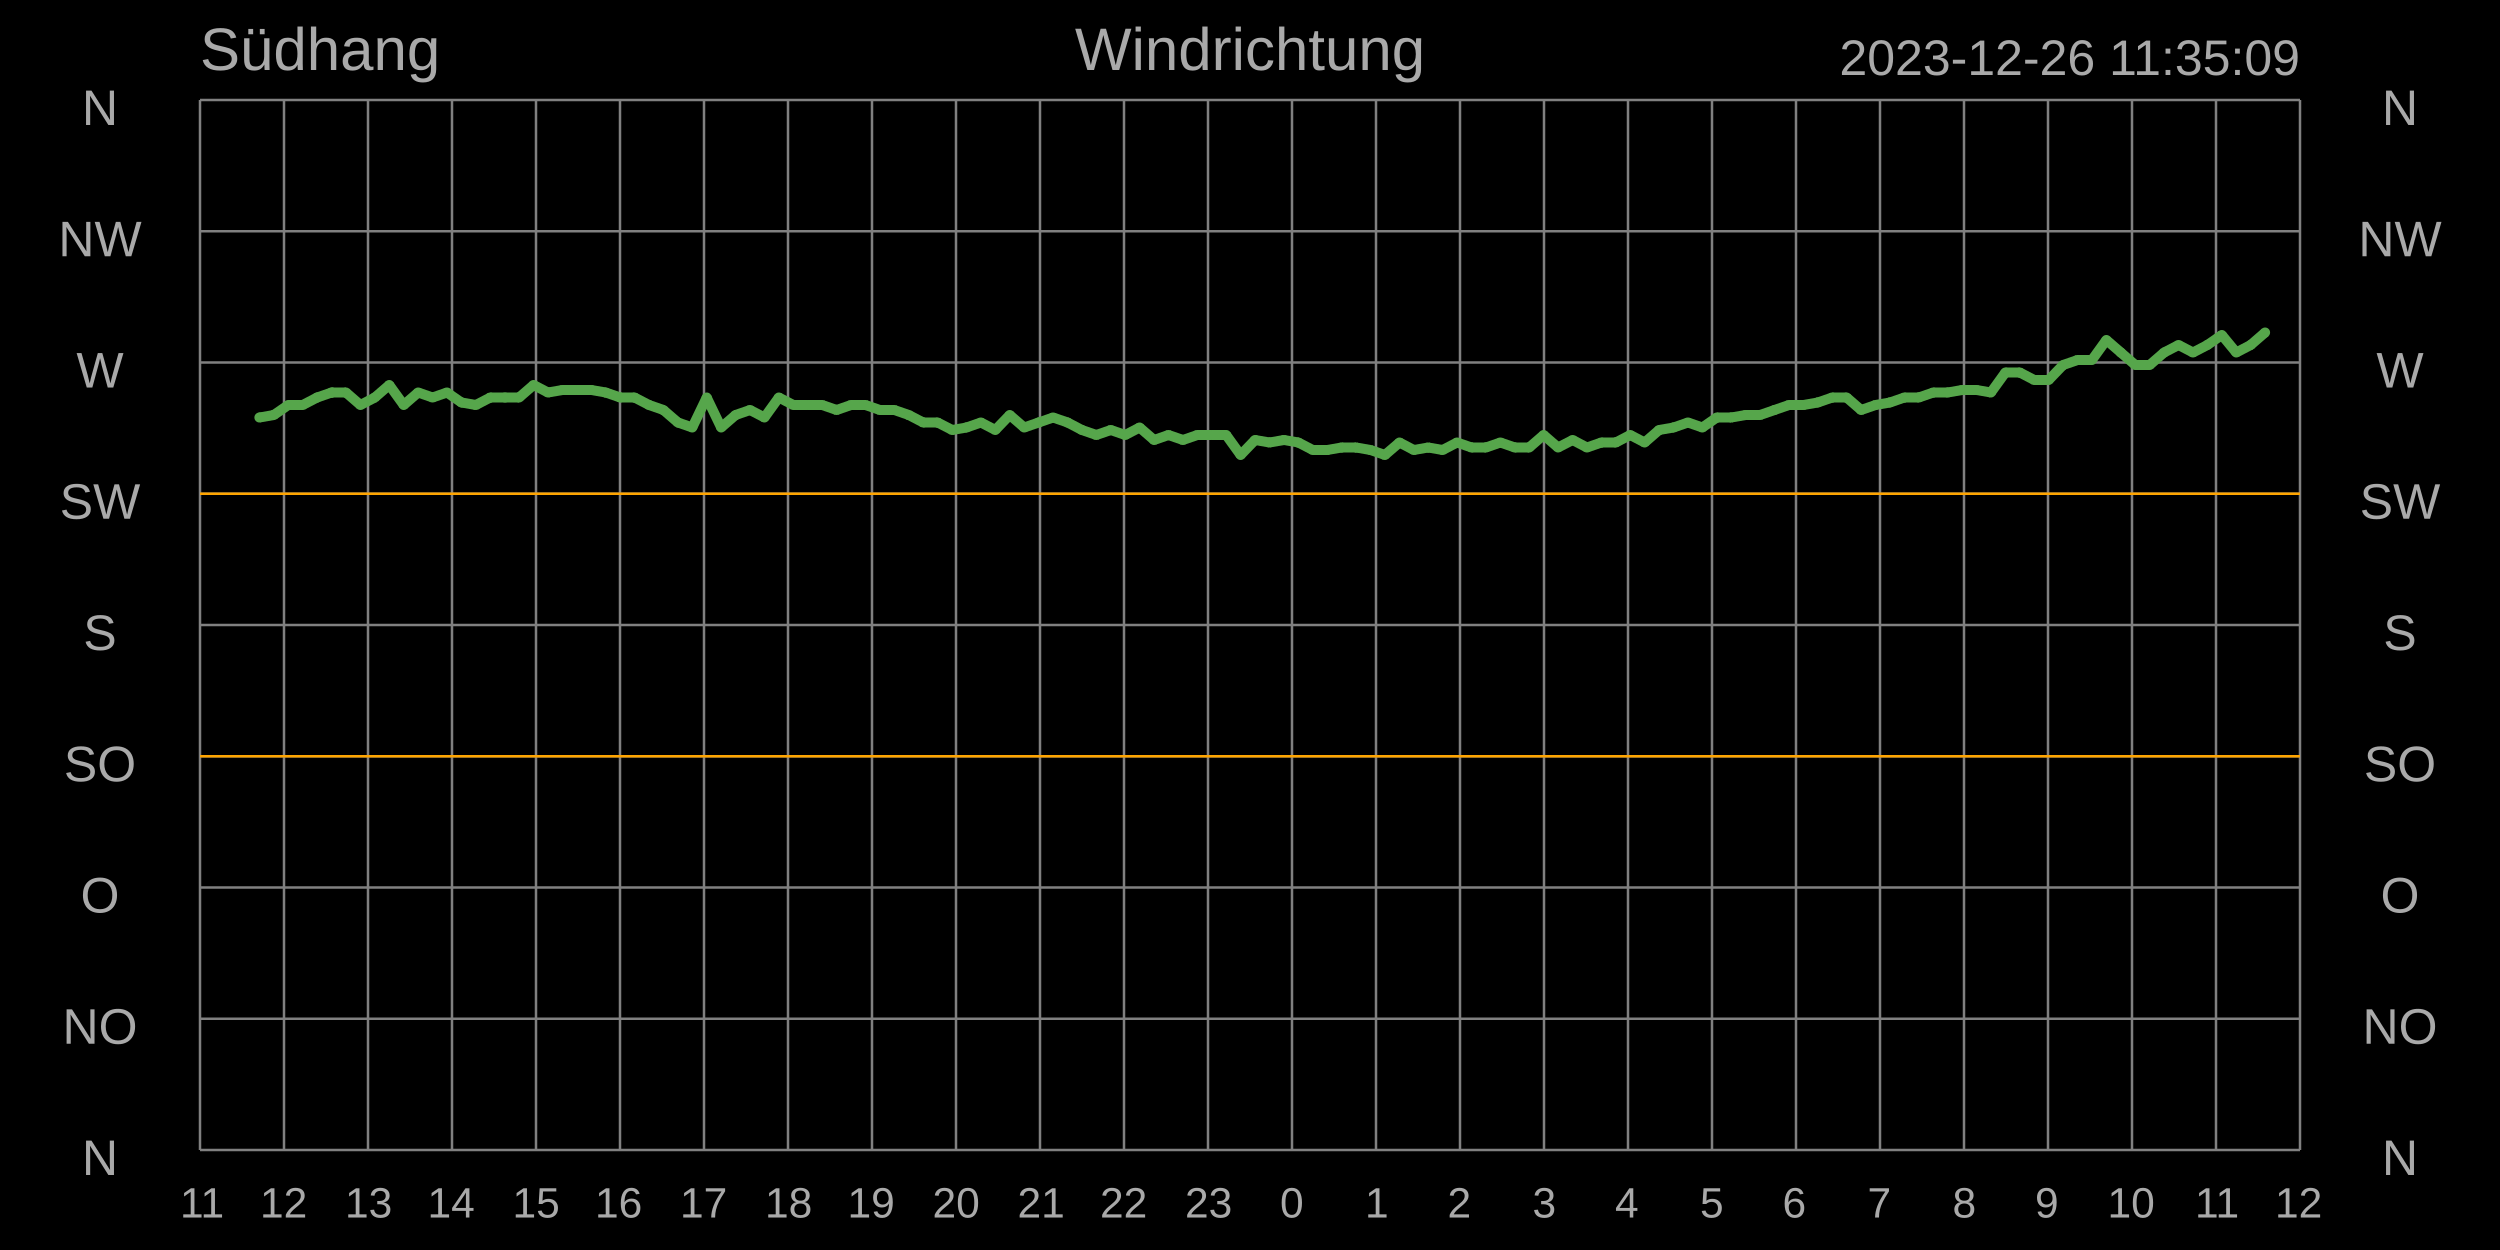
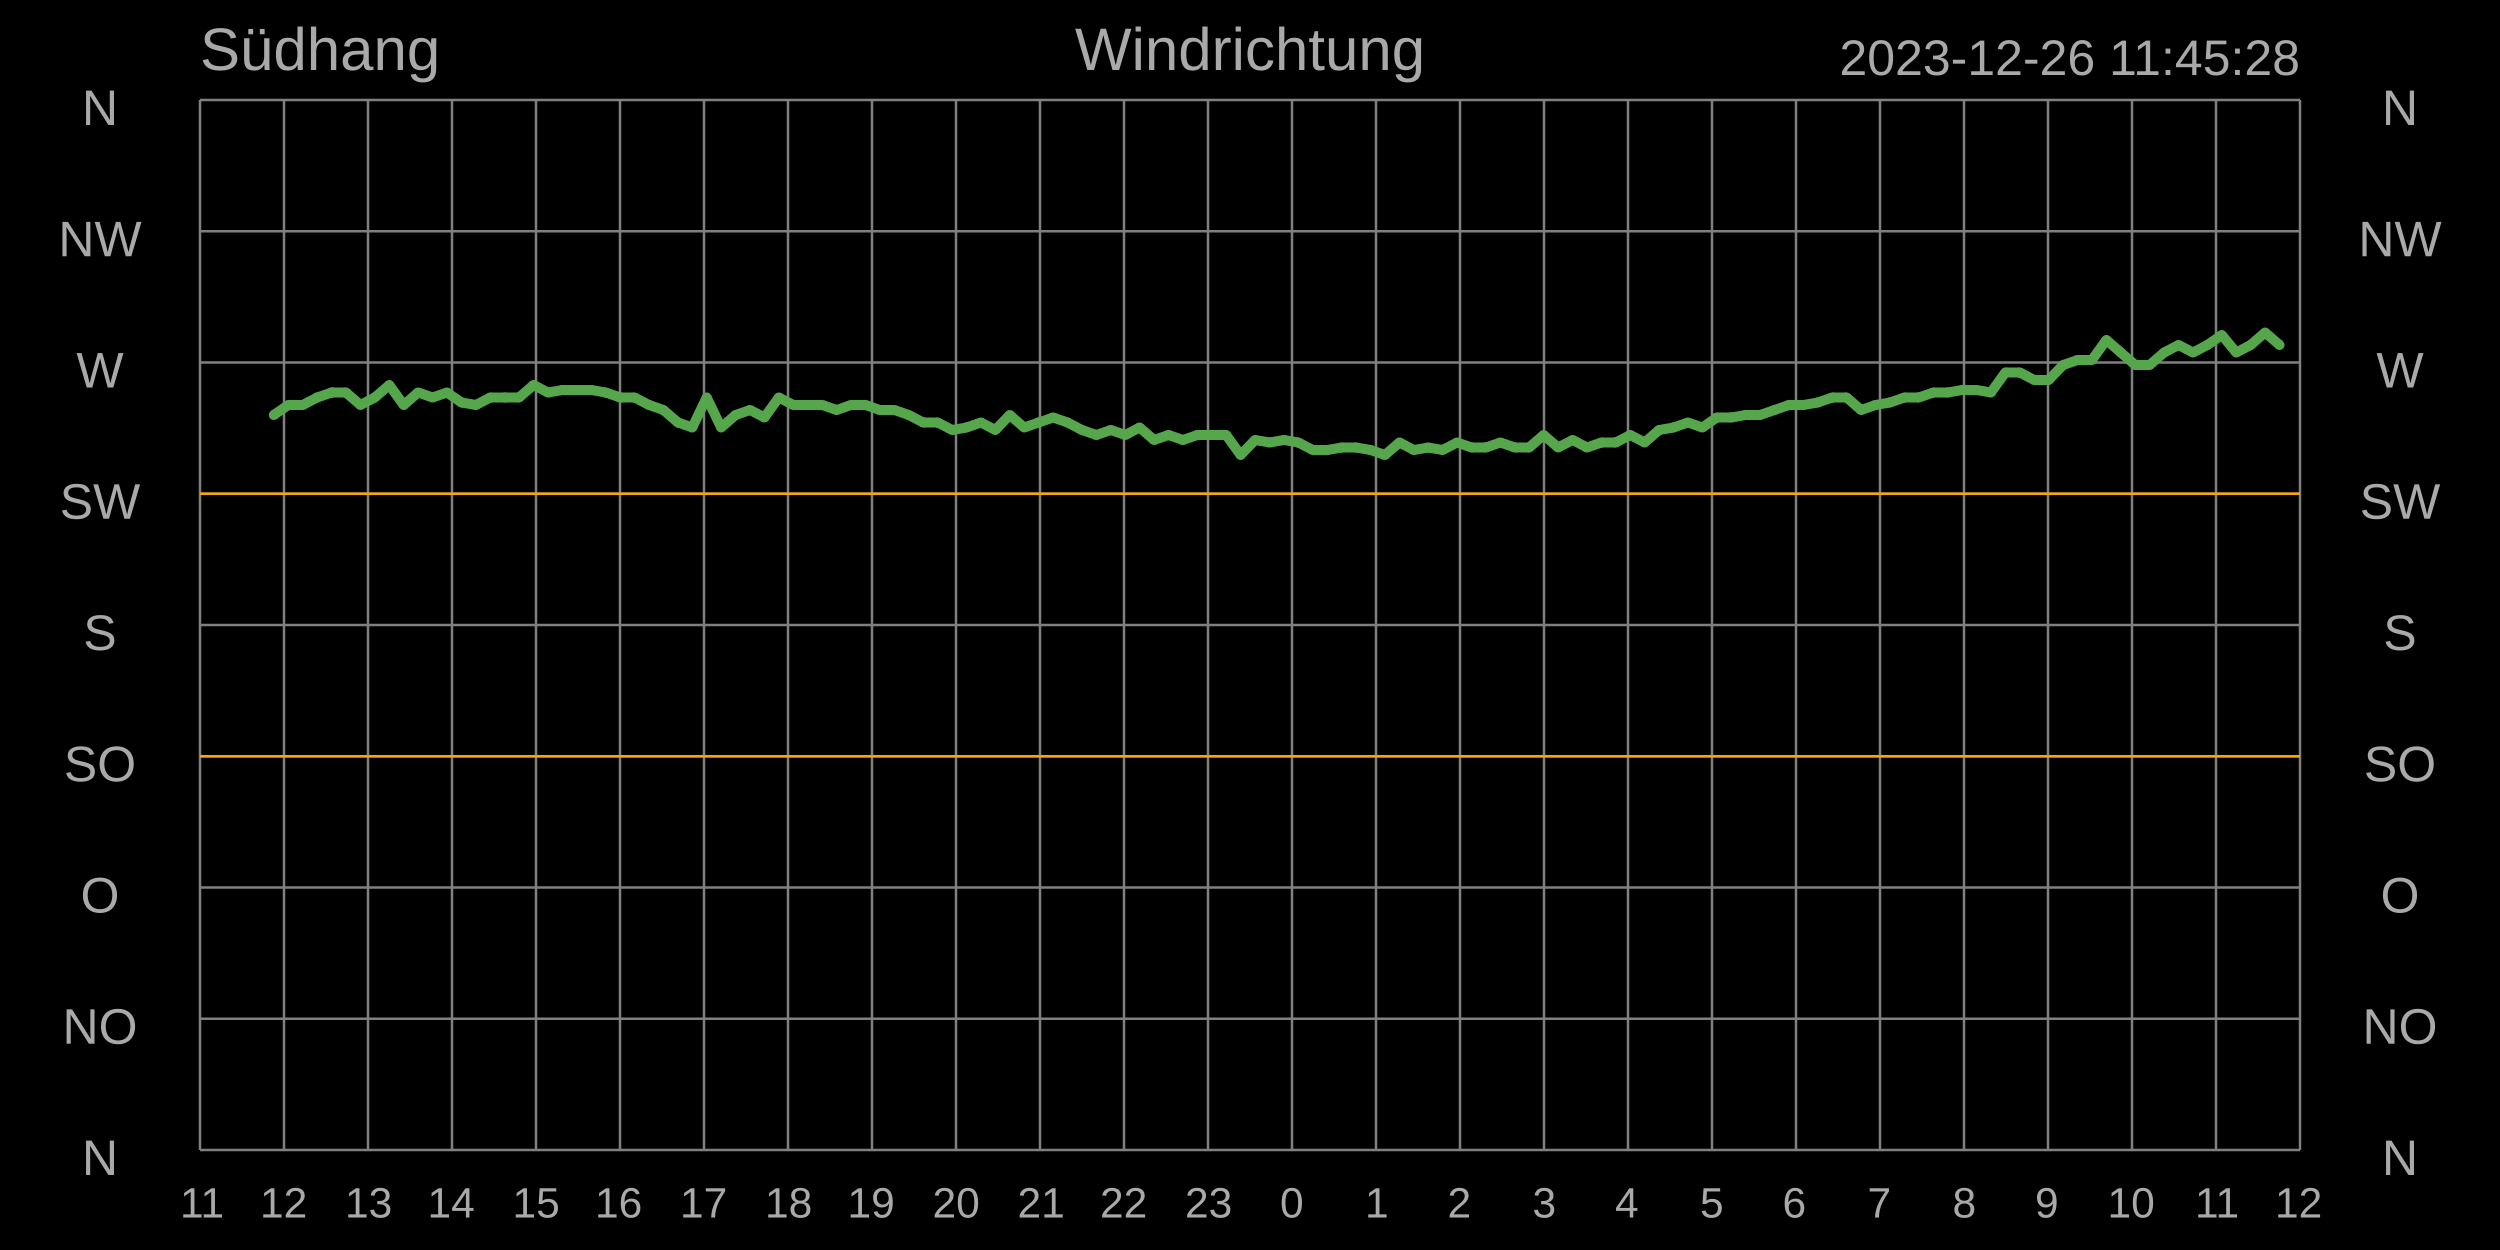
<svg xmlns="http://www.w3.org/2000/svg" baseProfile="full" height="500" version="1.1" width="1000">
  <defs />
  <rect fill="#000000" height="500" width="1000" x="0" y="0" />
  <line stroke="#808080" x1="80" x2="920" y1="40.0" y2="40.0" />
  <line stroke="#808080" x1="80" x2="920" y1="92.5" y2="92.5" />
  <line stroke="#808080" x1="80" x2="920" y1="145.0" y2="145.0" />
  <line stroke="#808080" x1="80" x2="920" y1="197.5" y2="197.5" />
  <line stroke="#808080" x1="80" x2="920" y1="250.0" y2="250.0" />
  <line stroke="#808080" x1="80" x2="920" y1="302.5" y2="302.5" />
  <line stroke="#808080" x1="80" x2="920" y1="355.0" y2="355.0" />
  <line stroke="#808080" x1="80" x2="920" y1="407.5" y2="407.5" />
  <line stroke="#808080" x1="80" x2="920" y1="460.0" y2="460.0" />
  <line stroke="#808080" x1="80.0" x2="80.0" y1="40" y2="460" />
  <line stroke="#808080" x1="113.6" x2="113.6" y1="40" y2="460" />
  <line stroke="#808080" x1="147.2" x2="147.2" y1="40" y2="460" />
  <line stroke="#808080" x1="180.8" x2="180.8" y1="40" y2="460" />
  <line stroke="#808080" x1="214.4" x2="214.4" y1="40" y2="460" />
  <line stroke="#808080" x1="248" x2="248" y1="40" y2="460" />
  <line stroke="#808080" x1="281.6" x2="281.6" y1="40" y2="460" />
  <line stroke="#808080" x1="315.2" x2="315.2" y1="40" y2="460" />
  <line stroke="#808080" x1="348.8" x2="348.8" y1="40" y2="460" />
  <line stroke="#808080" x1="382.4" x2="382.4" y1="40" y2="460" />
  <line stroke="#808080" x1="416" x2="416" y1="40" y2="460" />
  <line stroke="#808080" x1="449.6" x2="449.6" y1="40" y2="460" />
  <line stroke="#808080" x1="483.2" x2="483.2" y1="40" y2="460" />
  <line stroke="#808080" x1="516.8" x2="516.8" y1="40" y2="460" />
  <line stroke="#808080" x1="550.4" x2="550.4" y1="40" y2="460" />
  <line stroke="#808080" x1="584" x2="584" y1="40" y2="460" />
  <line stroke="#808080" x1="617.6" x2="617.6" y1="40" y2="460" />
  <line stroke="#808080" x1="651.2" x2="651.2" y1="40" y2="460" />
  <line stroke="#808080" x1="684.8" x2="684.8" y1="40" y2="460" />
  <line stroke="#808080" x1="718.4" x2="718.4" y1="40" y2="460" />
  <line stroke="#808080" x1="752" x2="752" y1="40" y2="460" />
  <line stroke="#808080" x1="785.6" x2="785.6" y1="40" y2="460" />
  <line stroke="#808080" x1="819.2" x2="819.2" y1="40" y2="460" />
  <line stroke="#808080" x1="852.8" x2="852.8" y1="40" y2="460" />
  <line stroke="#808080" x1="886.4" x2="886.4" y1="40" y2="460" />
  <line stroke="#808080" x1="920" x2="920" y1="40" y2="460" />
  <text fill="#A9A9A9" font-size="20px" style="font-family:Arial" text-anchor="middle" x="40.0" y="50.0"> N</text>
  <text fill="#A9A9A9" font-size="20px" style="font-family:Arial" text-anchor="middle" x="40.0" y="102.5">NW</text>
  <text fill="#A9A9A9" font-size="20px" style="font-family:Arial" text-anchor="middle" x="40.0" y="155.0"> W</text>
  <text fill="#A9A9A9" font-size="20px" style="font-family:Arial" text-anchor="middle" x="40.0" y="207.5">SW</text>
  <text fill="#A9A9A9" font-size="20px" style="font-family:Arial" text-anchor="middle" x="40.0" y="260.0"> S</text>
  <text fill="#A9A9A9" font-size="20px" style="font-family:Arial" text-anchor="middle" x="40.0" y="312.5">SO</text>
  <text fill="#A9A9A9" font-size="20px" style="font-family:Arial" text-anchor="middle" x="40.0" y="365.0"> O</text>
  <text fill="#A9A9A9" font-size="20px" style="font-family:Arial" text-anchor="middle" x="40.0" y="417.5">NO</text>
  <text fill="#A9A9A9" font-size="20px" style="font-family:Arial" text-anchor="middle" x="40.0" y="470.0"> N</text>
  <text fill="#A9A9A9" font-size="20px" style="font-family:Arial" text-anchor="middle" x="960.0" y="50.0"> N</text>
  <text fill="#A9A9A9" font-size="20px" style="font-family:Arial" text-anchor="middle" x="960.0" y="102.5">NW</text>
  <text fill="#A9A9A9" font-size="20px" style="font-family:Arial" text-anchor="middle" x="960.0" y="155.0"> W</text>
  <text fill="#A9A9A9" font-size="20px" style="font-family:Arial" text-anchor="middle" x="960.0" y="207.5">SW</text>
  <text fill="#A9A9A9" font-size="20px" style="font-family:Arial" text-anchor="middle" x="960.0" y="260.0"> S</text>
  <text fill="#A9A9A9" font-size="20px" style="font-family:Arial" text-anchor="middle" x="960.0" y="312.5">SO</text>
  <text fill="#A9A9A9" font-size="20px" style="font-family:Arial" text-anchor="middle" x="960.0" y="365.0"> O</text>
  <text fill="#A9A9A9" font-size="20px" style="font-family:Arial" text-anchor="middle" x="960.0" y="417.5">NO</text>
  <text fill="#A9A9A9" font-size="20px" style="font-family:Arial" text-anchor="middle" x="960.0" y="470.0"> N</text>
  <text fill="#A9A9A9" font-size="17px" style="font-family:Arial" text-anchor="start" x="72" y="487">11</text>
  <text fill="#A9A9A9" font-size="17px" style="font-family:Arial" text-anchor="start" x="104" y="487">12</text>
  <text fill="#A9A9A9" font-size="17px" style="font-family:Arial" text-anchor="start" x="138" y="487">13</text>
  <text fill="#A9A9A9" font-size="17px" style="font-family:Arial" text-anchor="start" x="171" y="487">14</text>
  <text fill="#A9A9A9" font-size="17px" style="font-family:Arial" text-anchor="start" x="205" y="487">15</text>
  <text fill="#A9A9A9" font-size="17px" style="font-family:Arial" text-anchor="start" x="238" y="487">16</text>
  <text fill="#A9A9A9" font-size="17px" style="font-family:Arial" text-anchor="start" x="272" y="487">17</text>
  <text fill="#A9A9A9" font-size="17px" style="font-family:Arial" text-anchor="start" x="306" y="487">18</text>
  <text fill="#A9A9A9" font-size="17px" style="font-family:Arial" text-anchor="start" x="339" y="487">19</text>
  <text fill="#A9A9A9" font-size="17px" style="font-family:Arial" text-anchor="start" x="373" y="487">20</text>
  <text fill="#A9A9A9" font-size="17px" style="font-family:Arial" text-anchor="start" x="407" y="487">21</text>
  <text fill="#A9A9A9" font-size="17px" style="font-family:Arial" text-anchor="start" x="440" y="487">22</text>
  <text fill="#A9A9A9" font-size="17px" style="font-family:Arial" text-anchor="start" x="474" y="487">23</text>
  <text fill="#A9A9A9" font-size="17px" style="font-family:Arial" text-anchor="start" x="512" y="487">0</text>
  <text fill="#A9A9A9" font-size="17px" style="font-family:Arial" text-anchor="start" x="546" y="487">1</text>
  <text fill="#A9A9A9" font-size="17px" style="font-family:Arial" text-anchor="start" x="579" y="487">2</text>
  <text fill="#A9A9A9" font-size="17px" style="font-family:Arial" text-anchor="start" x="613" y="487">3</text>
  <text fill="#A9A9A9" font-size="17px" style="font-family:Arial" text-anchor="start" x="646" y="487">4</text>
  <text fill="#A9A9A9" font-size="17px" style="font-family:Arial" text-anchor="start" x="680" y="487">5</text>
  <text fill="#A9A9A9" font-size="17px" style="font-family:Arial" text-anchor="start" x="713" y="487">6</text>
  <text fill="#A9A9A9" font-size="17px" style="font-family:Arial" text-anchor="start" x="747" y="487">7</text>
  <text fill="#A9A9A9" font-size="17px" style="font-family:Arial" text-anchor="start" x="781" y="487">8</text>
  <text fill="#A9A9A9" font-size="17px" style="font-family:Arial" text-anchor="start" x="814" y="487">9</text>
  <text fill="#A9A9A9" font-size="17px" style="font-family:Arial" text-anchor="start" x="843" y="487">10</text>
  <text fill="#A9A9A9" font-size="17px" style="font-family:Arial" text-anchor="start" x="878" y="487">11</text>
  <text fill="#A9A9A9" font-size="17px" style="font-family:Arial" text-anchor="start" x="910" y="487">12</text>
  <line stroke="#FFA500" x1="80" x2="920" y1="302.5" y2="302.5" />
  <line stroke="#FFA500" x1="80" x2="920" y1="197.5" y2="197.5" />
-   <circle cx="103.753" cy="167" fill="#56a64b" r="2" />
  <circle cx="109.531" cy="166" fill="#56a64b" r="2" />
  <circle cx="115.299" cy="162" fill="#56a64b" r="2" />
  <circle cx="121.076" cy="162" fill="#56a64b" r="2" />
  <circle cx="126.844" cy="159" fill="#56a64b" r="2" />
  <circle cx="132.621" cy="157" fill="#56a64b" r="2" />
  <circle cx="132.799" cy="157" fill="#56a64b" r="2" />
  <circle cx="138.389" cy="157" fill="#56a64b" r="2" />
  <circle cx="144.157" cy="162" fill="#56a64b" r="2" />
  <circle cx="149.935" cy="159" fill="#56a64b" r="2" />
  <circle cx="155.703" cy="154" fill="#56a64b" r="2" />
  <circle cx="161.48" cy="162" fill="#56a64b" r="2" />
  <circle cx="167.248" cy="157" fill="#56a64b" r="2" />
  <circle cx="173.016" cy="159" fill="#56a64b" r="2" />
  <circle cx="178.793" cy="157" fill="#56a64b" r="2" />
  <circle cx="184.561" cy="161" fill="#56a64b" r="2" />
  <circle cx="190.339" cy="162" fill="#56a64b" r="2" />
  <circle cx="196.107" cy="159" fill="#56a64b" r="2" />
  <circle cx="201.996" cy="159" fill="#56a64b" r="2" />
  <circle cx="207.652" cy="159" fill="#56a64b" r="2" />
  <circle cx="213.42" cy="154" fill="#56a64b" r="2" />
  <circle cx="219.197" cy="157" fill="#56a64b" r="2" />
  <circle cx="224.965" cy="156" fill="#56a64b" r="2" />
  <circle cx="230.743" cy="156" fill="#56a64b" r="2" />
  <circle cx="236.511" cy="156" fill="#56a64b" r="2" />
  <circle cx="242.279" cy="157" fill="#56a64b" r="2" />
  <circle cx="248.056" cy="159" fill="#56a64b" r="2" />
  <circle cx="253.824" cy="159" fill="#56a64b" r="2" />
  <circle cx="259.601" cy="162" fill="#56a64b" r="2" />
  <circle cx="265.369" cy="164" fill="#56a64b" r="2" />
  <circle cx="271.147" cy="169" fill="#56a64b" r="2" />
  <circle cx="276.915" cy="171" fill="#56a64b" r="2" />
  <circle cx="282.683" cy="159" fill="#56a64b" r="2" />
  <circle cx="288.46" cy="171" fill="#56a64b" r="2" />
  <circle cx="294.228" cy="166" fill="#56a64b" r="2" />
  <circle cx="300.005" cy="164" fill="#56a64b" r="2" />
  <circle cx="305.773" cy="167" fill="#56a64b" r="2" />
  <circle cx="311.541" cy="159" fill="#56a64b" r="2" />
  <circle cx="317.319" cy="162" fill="#56a64b" r="2" />
  <circle cx="323.087" cy="162" fill="#56a64b" r="2" />
  <circle cx="328.864" cy="162" fill="#56a64b" r="2" />
  <circle cx="334.632" cy="164" fill="#56a64b" r="2" />
  <circle cx="340.4" cy="162" fill="#56a64b" r="2" />
  <circle cx="346.177" cy="162" fill="#56a64b" r="2" />
  <circle cx="351.945" cy="164" fill="#56a64b" r="2" />
  <circle cx="357.723" cy="164" fill="#56a64b" r="2" />
  <circle cx="363.491" cy="166" fill="#56a64b" r="2" />
  <circle cx="369.259" cy="169" fill="#56a64b" r="2" />
  <circle cx="375.036" cy="169" fill="#56a64b" r="2" />
  <circle cx="380.869" cy="172" fill="#56a64b" r="2" />
  <circle cx="386.581" cy="171" fill="#56a64b" r="2" />
  <circle cx="392.349" cy="169" fill="#56a64b" r="2" />
  <circle cx="398.127" cy="172" fill="#56a64b" r="2" />
  <circle cx="403.895" cy="166" fill="#56a64b" r="2" />
  <circle cx="409.663" cy="171" fill="#56a64b" r="2" />
  <circle cx="415.44" cy="169" fill="#56a64b" r="2" />
  <circle cx="421.208" cy="167" fill="#56a64b" r="2" />
  <circle cx="427.041" cy="169" fill="#56a64b" r="2" />
  <circle cx="432.753" cy="172" fill="#56a64b" r="2" />
  <circle cx="438.521" cy="174" fill="#56a64b" r="2" />
  <circle cx="444.299" cy="172" fill="#56a64b" r="2" />
  <circle cx="450.067" cy="174" fill="#56a64b" r="2" />
  <circle cx="455.844" cy="171" fill="#56a64b" r="2" />
  <circle cx="461.612" cy="176" fill="#56a64b" r="2" />
  <circle cx="467.38" cy="174" fill="#56a64b" r="2" />
  <circle cx="473.157" cy="176" fill="#56a64b" r="2" />
  <circle cx="478.925" cy="174" fill="#56a64b" r="2" />
  <circle cx="484.703" cy="174" fill="#56a64b" r="2" />
  <circle cx="490.471" cy="174" fill="#56a64b" r="2" />
  <circle cx="496.239" cy="182" fill="#56a64b" r="2" />
  <circle cx="502.016" cy="176" fill="#56a64b" r="2" />
  <circle cx="507.784" cy="177" fill="#56a64b" r="2" />
  <circle cx="513.561" cy="176" fill="#56a64b" r="2" />
  <circle cx="519.329" cy="177" fill="#56a64b" r="2" />
  <circle cx="525.097" cy="180" fill="#56a64b" r="2" />
  <circle cx="530.875" cy="180" fill="#56a64b" r="2" />
  <circle cx="536.643" cy="179" fill="#56a64b" r="2" />
  <circle cx="542.42" cy="179" fill="#56a64b" r="2" />
  <circle cx="548.188" cy="180" fill="#56a64b" r="2" />
  <circle cx="553.956" cy="182" fill="#56a64b" r="2" />
  <circle cx="559.799" cy="177" fill="#56a64b" r="2" />
  <circle cx="565.501" cy="180" fill="#56a64b" r="2" />
  <circle cx="571.279" cy="179" fill="#56a64b" r="2" />
  <circle cx="577.047" cy="180" fill="#56a64b" r="2" />
  <circle cx="582.815" cy="177" fill="#56a64b" r="2" />
  <circle cx="588.592" cy="179" fill="#56a64b" r="2" />
  <circle cx="594.36" cy="179" fill="#56a64b" r="2" />
  <circle cx="600.137" cy="177" fill="#56a64b" r="2" />
  <circle cx="605.905" cy="179" fill="#56a64b" r="2" />
  <circle cx="611.683" cy="179" fill="#56a64b" r="2" />
  <circle cx="617.451" cy="174" fill="#56a64b" r="2" />
  <circle cx="623.219" cy="179" fill="#56a64b" r="2" />
  <circle cx="629.052" cy="176" fill="#56a64b" r="2" />
  <circle cx="634.764" cy="179" fill="#56a64b" r="2" />
  <circle cx="640.541" cy="177" fill="#56a64b" r="2" />
  <circle cx="646.309" cy="177" fill="#56a64b" r="2" />
  <circle cx="652.077" cy="174" fill="#56a64b" r="2" />
  <circle cx="657.855" cy="177" fill="#56a64b" r="2" />
  <circle cx="663.623" cy="172" fill="#56a64b" r="2" />
  <circle cx="669.4" cy="171" fill="#56a64b" r="2" />
  <circle cx="675.168" cy="169" fill="#56a64b" r="2" />
  <circle cx="680.936" cy="171" fill="#56a64b" r="2" />
  <circle cx="686.713" cy="167" fill="#56a64b" r="2" />
  <circle cx="692.481" cy="167" fill="#56a64b" r="2" />
  <circle cx="698.249" cy="166" fill="#56a64b" r="2" />
  <circle cx="704.027" cy="166" fill="#56a64b" r="2" />
  <circle cx="709.795" cy="164" fill="#56a64b" r="2" />
  <circle cx="715.572" cy="162" fill="#56a64b" r="2" />
  <circle cx="721.34" cy="162" fill="#56a64b" r="2" />
  <circle cx="727.108" cy="161" fill="#56a64b" r="2" />
  <circle cx="732.885" cy="159" fill="#56a64b" r="2" />
  <circle cx="738.653" cy="159" fill="#56a64b" r="2" />
  <circle cx="744.431" cy="164" fill="#56a64b" r="2" />
  <circle cx="750.199" cy="162" fill="#56a64b" r="2" />
  <circle cx="755.967" cy="161" fill="#56a64b" r="2" />
  <circle cx="761.744" cy="159" fill="#56a64b" r="2" />
  <circle cx="767.512" cy="159" fill="#56a64b" r="2" />
  <circle cx="773.289" cy="157" fill="#56a64b" r="2" />
  <circle cx="779.057" cy="157" fill="#56a64b" r="2" />
  <circle cx="784.825" cy="156" fill="#56a64b" r="2" />
  <circle cx="790.603" cy="156" fill="#56a64b" r="2" />
  <circle cx="796.371" cy="157" fill="#56a64b" r="2" />
  <circle cx="802.148" cy="149" fill="#56a64b" r="2" />
  <circle cx="807.916" cy="149" fill="#56a64b" r="2" />
  <circle cx="813.684" cy="152" fill="#56a64b" r="2" />
  <circle cx="819.461" cy="152" fill="#56a64b" r="2" />
  <circle cx="825.229" cy="146" fill="#56a64b" r="2" />
  <circle cx="831.007" cy="144" fill="#56a64b" r="2" />
  <circle cx="836.775" cy="144" fill="#56a64b" r="2" />
  <circle cx="842.543" cy="136" fill="#56a64b" r="2" />
  <circle cx="848.32" cy="141" fill="#56a64b" r="2" />
  <circle cx="854.088" cy="146" fill="#56a64b" r="2" />
  <circle cx="859.865" cy="146" fill="#56a64b" r="2" />
  <circle cx="865.633" cy="141" fill="#56a64b" r="2" />
  <circle cx="871.411" cy="138" fill="#56a64b" r="2" />
  <circle cx="877.179" cy="141" fill="#56a64b" r="2" />
  <circle cx="882.947" cy="138" fill="#56a64b" r="2" />
  <circle cx="888.724" cy="134" fill="#56a64b" r="2" />
  <circle cx="894.492" cy="141" fill="#56a64b" r="2" />
  <circle cx="900.269" cy="138" fill="#56a64b" r="2" />
  <circle cx="906.037" cy="133" fill="#56a64b" r="2" />
-   <line stroke="#56a64b" stroke-width="4" x1="103.753" x2="109.531" y1="167" y2="166" />
+   <circle cx="911.805" cy="138" fill="#56a64b" r="2" />
  <line stroke="#56a64b" stroke-width="4" x1="109.531" x2="115.299" y1="166" y2="162" />
  <line stroke="#56a64b" stroke-width="4" x1="115.299" x2="121.076" y1="162" y2="162" />
  <line stroke="#56a64b" stroke-width="4" x1="121.076" x2="126.844" y1="162" y2="159" />
  <line stroke="#56a64b" stroke-width="4" x1="126.844" x2="132.621" y1="159" y2="157" />
  <line stroke="#56a64b" stroke-width="4" x1="132.621" x2="132.799" y1="157" y2="157" />
  <line stroke="#56a64b" stroke-width="4" x1="132.799" x2="138.389" y1="157" y2="157" />
  <line stroke="#56a64b" stroke-width="4" x1="138.389" x2="144.157" y1="157" y2="162" />
  <line stroke="#56a64b" stroke-width="4" x1="144.157" x2="149.935" y1="162" y2="159" />
  <line stroke="#56a64b" stroke-width="4" x1="149.935" x2="155.703" y1="159" y2="154" />
  <line stroke="#56a64b" stroke-width="4" x1="155.703" x2="161.48" y1="154" y2="162" />
  <line stroke="#56a64b" stroke-width="4" x1="161.48" x2="167.248" y1="162" y2="157" />
  <line stroke="#56a64b" stroke-width="4" x1="167.248" x2="173.016" y1="157" y2="159" />
  <line stroke="#56a64b" stroke-width="4" x1="173.016" x2="178.793" y1="159" y2="157" />
  <line stroke="#56a64b" stroke-width="4" x1="178.793" x2="184.561" y1="157" y2="161" />
  <line stroke="#56a64b" stroke-width="4" x1="184.561" x2="190.339" y1="161" y2="162" />
  <line stroke="#56a64b" stroke-width="4" x1="190.339" x2="196.107" y1="162" y2="159" />
  <line stroke="#56a64b" stroke-width="4" x1="196.107" x2="201.996" y1="159" y2="159" />
  <line stroke="#56a64b" stroke-width="4" x1="201.996" x2="207.652" y1="159" y2="159" />
  <line stroke="#56a64b" stroke-width="4" x1="207.652" x2="213.42" y1="159" y2="154" />
  <line stroke="#56a64b" stroke-width="4" x1="213.42" x2="219.197" y1="154" y2="157" />
  <line stroke="#56a64b" stroke-width="4" x1="219.197" x2="224.965" y1="157" y2="156" />
  <line stroke="#56a64b" stroke-width="4" x1="224.965" x2="230.743" y1="156" y2="156" />
  <line stroke="#56a64b" stroke-width="4" x1="230.743" x2="236.511" y1="156" y2="156" />
  <line stroke="#56a64b" stroke-width="4" x1="236.511" x2="242.279" y1="156" y2="157" />
  <line stroke="#56a64b" stroke-width="4" x1="242.279" x2="248.056" y1="157" y2="159" />
  <line stroke="#56a64b" stroke-width="4" x1="248.056" x2="253.824" y1="159" y2="159" />
  <line stroke="#56a64b" stroke-width="4" x1="253.824" x2="259.601" y1="159" y2="162" />
  <line stroke="#56a64b" stroke-width="4" x1="259.601" x2="265.369" y1="162" y2="164" />
  <line stroke="#56a64b" stroke-width="4" x1="265.369" x2="271.147" y1="164" y2="169" />
  <line stroke="#56a64b" stroke-width="4" x1="271.147" x2="276.915" y1="169" y2="171" />
  <line stroke="#56a64b" stroke-width="4" x1="276.915" x2="282.683" y1="171" y2="159" />
  <line stroke="#56a64b" stroke-width="4" x1="282.683" x2="288.46" y1="159" y2="171" />
  <line stroke="#56a64b" stroke-width="4" x1="288.46" x2="294.228" y1="171" y2="166" />
  <line stroke="#56a64b" stroke-width="4" x1="294.228" x2="300.005" y1="166" y2="164" />
  <line stroke="#56a64b" stroke-width="4" x1="300.005" x2="305.773" y1="164" y2="167" />
  <line stroke="#56a64b" stroke-width="4" x1="305.773" x2="311.541" y1="167" y2="159" />
  <line stroke="#56a64b" stroke-width="4" x1="311.541" x2="317.319" y1="159" y2="162" />
  <line stroke="#56a64b" stroke-width="4" x1="317.319" x2="323.087" y1="162" y2="162" />
  <line stroke="#56a64b" stroke-width="4" x1="323.087" x2="328.864" y1="162" y2="162" />
  <line stroke="#56a64b" stroke-width="4" x1="328.864" x2="334.632" y1="162" y2="164" />
  <line stroke="#56a64b" stroke-width="4" x1="334.632" x2="340.4" y1="164" y2="162" />
  <line stroke="#56a64b" stroke-width="4" x1="340.4" x2="346.177" y1="162" y2="162" />
  <line stroke="#56a64b" stroke-width="4" x1="346.177" x2="351.945" y1="162" y2="164" />
  <line stroke="#56a64b" stroke-width="4" x1="351.945" x2="357.723" y1="164" y2="164" />
  <line stroke="#56a64b" stroke-width="4" x1="357.723" x2="363.491" y1="164" y2="166" />
  <line stroke="#56a64b" stroke-width="4" x1="363.491" x2="369.259" y1="166" y2="169" />
  <line stroke="#56a64b" stroke-width="4" x1="369.259" x2="375.036" y1="169" y2="169" />
  <line stroke="#56a64b" stroke-width="4" x1="375.036" x2="380.869" y1="169" y2="172" />
  <line stroke="#56a64b" stroke-width="4" x1="380.869" x2="386.581" y1="172" y2="171" />
  <line stroke="#56a64b" stroke-width="4" x1="386.581" x2="392.349" y1="171" y2="169" />
  <line stroke="#56a64b" stroke-width="4" x1="392.349" x2="398.127" y1="169" y2="172" />
  <line stroke="#56a64b" stroke-width="4" x1="398.127" x2="403.895" y1="172" y2="166" />
  <line stroke="#56a64b" stroke-width="4" x1="403.895" x2="409.663" y1="166" y2="171" />
  <line stroke="#56a64b" stroke-width="4" x1="409.663" x2="415.44" y1="171" y2="169" />
  <line stroke="#56a64b" stroke-width="4" x1="415.44" x2="421.208" y1="169" y2="167" />
  <line stroke="#56a64b" stroke-width="4" x1="421.208" x2="427.041" y1="167" y2="169" />
  <line stroke="#56a64b" stroke-width="4" x1="427.041" x2="432.753" y1="169" y2="172" />
  <line stroke="#56a64b" stroke-width="4" x1="432.753" x2="438.521" y1="172" y2="174" />
  <line stroke="#56a64b" stroke-width="4" x1="438.521" x2="444.299" y1="174" y2="172" />
  <line stroke="#56a64b" stroke-width="4" x1="444.299" x2="450.067" y1="172" y2="174" />
  <line stroke="#56a64b" stroke-width="4" x1="450.067" x2="455.844" y1="174" y2="171" />
  <line stroke="#56a64b" stroke-width="4" x1="455.844" x2="461.612" y1="171" y2="176" />
  <line stroke="#56a64b" stroke-width="4" x1="461.612" x2="467.38" y1="176" y2="174" />
  <line stroke="#56a64b" stroke-width="4" x1="467.38" x2="473.157" y1="174" y2="176" />
  <line stroke="#56a64b" stroke-width="4" x1="473.157" x2="478.925" y1="176" y2="174" />
  <line stroke="#56a64b" stroke-width="4" x1="478.925" x2="484.703" y1="174" y2="174" />
  <line stroke="#56a64b" stroke-width="4" x1="484.703" x2="490.471" y1="174" y2="174" />
  <line stroke="#56a64b" stroke-width="4" x1="490.471" x2="496.239" y1="174" y2="182" />
  <line stroke="#56a64b" stroke-width="4" x1="496.239" x2="502.016" y1="182" y2="176" />
  <line stroke="#56a64b" stroke-width="4" x1="502.016" x2="507.784" y1="176" y2="177" />
  <line stroke="#56a64b" stroke-width="4" x1="507.784" x2="513.561" y1="177" y2="176" />
  <line stroke="#56a64b" stroke-width="4" x1="513.561" x2="519.329" y1="176" y2="177" />
  <line stroke="#56a64b" stroke-width="4" x1="519.329" x2="525.097" y1="177" y2="180" />
  <line stroke="#56a64b" stroke-width="4" x1="525.097" x2="530.875" y1="180" y2="180" />
  <line stroke="#56a64b" stroke-width="4" x1="530.875" x2="536.643" y1="180" y2="179" />
  <line stroke="#56a64b" stroke-width="4" x1="536.643" x2="542.42" y1="179" y2="179" />
  <line stroke="#56a64b" stroke-width="4" x1="542.42" x2="548.188" y1="179" y2="180" />
  <line stroke="#56a64b" stroke-width="4" x1="548.188" x2="553.956" y1="180" y2="182" />
  <line stroke="#56a64b" stroke-width="4" x1="553.956" x2="559.799" y1="182" y2="177" />
  <line stroke="#56a64b" stroke-width="4" x1="559.799" x2="565.501" y1="177" y2="180" />
  <line stroke="#56a64b" stroke-width="4" x1="565.501" x2="571.279" y1="180" y2="179" />
  <line stroke="#56a64b" stroke-width="4" x1="571.279" x2="577.047" y1="179" y2="180" />
  <line stroke="#56a64b" stroke-width="4" x1="577.047" x2="582.815" y1="180" y2="177" />
  <line stroke="#56a64b" stroke-width="4" x1="582.815" x2="588.592" y1="177" y2="179" />
  <line stroke="#56a64b" stroke-width="4" x1="588.592" x2="594.36" y1="179" y2="179" />
  <line stroke="#56a64b" stroke-width="4" x1="594.36" x2="600.137" y1="179" y2="177" />
  <line stroke="#56a64b" stroke-width="4" x1="600.137" x2="605.905" y1="177" y2="179" />
  <line stroke="#56a64b" stroke-width="4" x1="605.905" x2="611.683" y1="179" y2="179" />
  <line stroke="#56a64b" stroke-width="4" x1="611.683" x2="617.451" y1="179" y2="174" />
  <line stroke="#56a64b" stroke-width="4" x1="617.451" x2="623.219" y1="174" y2="179" />
  <line stroke="#56a64b" stroke-width="4" x1="623.219" x2="629.052" y1="179" y2="176" />
  <line stroke="#56a64b" stroke-width="4" x1="629.052" x2="634.764" y1="176" y2="179" />
  <line stroke="#56a64b" stroke-width="4" x1="634.764" x2="640.541" y1="179" y2="177" />
  <line stroke="#56a64b" stroke-width="4" x1="640.541" x2="646.309" y1="177" y2="177" />
  <line stroke="#56a64b" stroke-width="4" x1="646.309" x2="652.077" y1="177" y2="174" />
  <line stroke="#56a64b" stroke-width="4" x1="652.077" x2="657.855" y1="174" y2="177" />
  <line stroke="#56a64b" stroke-width="4" x1="657.855" x2="663.623" y1="177" y2="172" />
  <line stroke="#56a64b" stroke-width="4" x1="663.623" x2="669.4" y1="172" y2="171" />
  <line stroke="#56a64b" stroke-width="4" x1="669.4" x2="675.168" y1="171" y2="169" />
  <line stroke="#56a64b" stroke-width="4" x1="675.168" x2="680.936" y1="169" y2="171" />
  <line stroke="#56a64b" stroke-width="4" x1="680.936" x2="686.713" y1="171" y2="167" />
  <line stroke="#56a64b" stroke-width="4" x1="686.713" x2="692.481" y1="167" y2="167" />
  <line stroke="#56a64b" stroke-width="4" x1="692.481" x2="698.249" y1="167" y2="166" />
  <line stroke="#56a64b" stroke-width="4" x1="698.249" x2="704.027" y1="166" y2="166" />
  <line stroke="#56a64b" stroke-width="4" x1="704.027" x2="709.795" y1="166" y2="164" />
  <line stroke="#56a64b" stroke-width="4" x1="709.795" x2="715.572" y1="164" y2="162" />
  <line stroke="#56a64b" stroke-width="4" x1="715.572" x2="721.34" y1="162" y2="162" />
  <line stroke="#56a64b" stroke-width="4" x1="721.34" x2="727.108" y1="162" y2="161" />
  <line stroke="#56a64b" stroke-width="4" x1="727.108" x2="732.885" y1="161" y2="159" />
  <line stroke="#56a64b" stroke-width="4" x1="732.885" x2="738.653" y1="159" y2="159" />
  <line stroke="#56a64b" stroke-width="4" x1="738.653" x2="744.431" y1="159" y2="164" />
  <line stroke="#56a64b" stroke-width="4" x1="744.431" x2="750.199" y1="164" y2="162" />
  <line stroke="#56a64b" stroke-width="4" x1="750.199" x2="755.967" y1="162" y2="161" />
  <line stroke="#56a64b" stroke-width="4" x1="755.967" x2="761.744" y1="161" y2="159" />
  <line stroke="#56a64b" stroke-width="4" x1="761.744" x2="767.512" y1="159" y2="159" />
  <line stroke="#56a64b" stroke-width="4" x1="767.512" x2="773.289" y1="159" y2="157" />
  <line stroke="#56a64b" stroke-width="4" x1="773.289" x2="779.057" y1="157" y2="157" />
  <line stroke="#56a64b" stroke-width="4" x1="779.057" x2="784.825" y1="157" y2="156" />
  <line stroke="#56a64b" stroke-width="4" x1="784.825" x2="790.603" y1="156" y2="156" />
  <line stroke="#56a64b" stroke-width="4" x1="790.603" x2="796.371" y1="156" y2="157" />
  <line stroke="#56a64b" stroke-width="4" x1="796.371" x2="802.148" y1="157" y2="149" />
  <line stroke="#56a64b" stroke-width="4" x1="802.148" x2="807.916" y1="149" y2="149" />
  <line stroke="#56a64b" stroke-width="4" x1="807.916" x2="813.684" y1="149" y2="152" />
  <line stroke="#56a64b" stroke-width="4" x1="813.684" x2="819.461" y1="152" y2="152" />
  <line stroke="#56a64b" stroke-width="4" x1="819.461" x2="825.229" y1="152" y2="146" />
  <line stroke="#56a64b" stroke-width="4" x1="825.229" x2="831.007" y1="146" y2="144" />
  <line stroke="#56a64b" stroke-width="4" x1="831.007" x2="836.775" y1="144" y2="144" />
  <line stroke="#56a64b" stroke-width="4" x1="836.775" x2="842.543" y1="144" y2="136" />
  <line stroke="#56a64b" stroke-width="4" x1="842.543" x2="848.32" y1="136" y2="141" />
  <line stroke="#56a64b" stroke-width="4" x1="848.32" x2="854.088" y1="141" y2="146" />
  <line stroke="#56a64b" stroke-width="4" x1="854.088" x2="859.865" y1="146" y2="146" />
  <line stroke="#56a64b" stroke-width="4" x1="859.865" x2="865.633" y1="146" y2="141" />
  <line stroke="#56a64b" stroke-width="4" x1="865.633" x2="871.411" y1="141" y2="138" />
  <line stroke="#56a64b" stroke-width="4" x1="871.411" x2="877.179" y1="138" y2="141" />
  <line stroke="#56a64b" stroke-width="4" x1="877.179" x2="882.947" y1="141" y2="138" />
  <line stroke="#56a64b" stroke-width="4" x1="882.947" x2="888.724" y1="138" y2="134" />
  <line stroke="#56a64b" stroke-width="4" x1="888.724" x2="894.492" y1="134" y2="141" />
  <line stroke="#56a64b" stroke-width="4" x1="894.492" x2="900.269" y1="141" y2="138" />
  <line stroke="#56a64b" stroke-width="4" x1="900.269" x2="906.037" y1="138" y2="133" />
-   <text fill="#A9A9A9" font-size="20px" style="font-family:Arial" text-anchor="end" x="920" y="30.0">2023-12-26 11:35:09</text>
+   <line stroke="#56a64b" stroke-width="4" x1="906.037" x2="911.805" y1="133" y2="138" />
+   <text fill="#A9A9A9" font-size="20px" style="font-family:Arial" text-anchor="end" x="920" y="30.0">2023-12-26 11:45:28</text>
  <text fill="#A9A9A9" font-size="24px" style="font-family:Arial" text-anchor="middle" x="500.0" y="28.0">Windrichtung</text>
  <text fill="#A9A9A9" font-size="24px" style="font-family:Arial" text-anchor="start" x="80" y="28.0">Südhang</text>
</svg>
